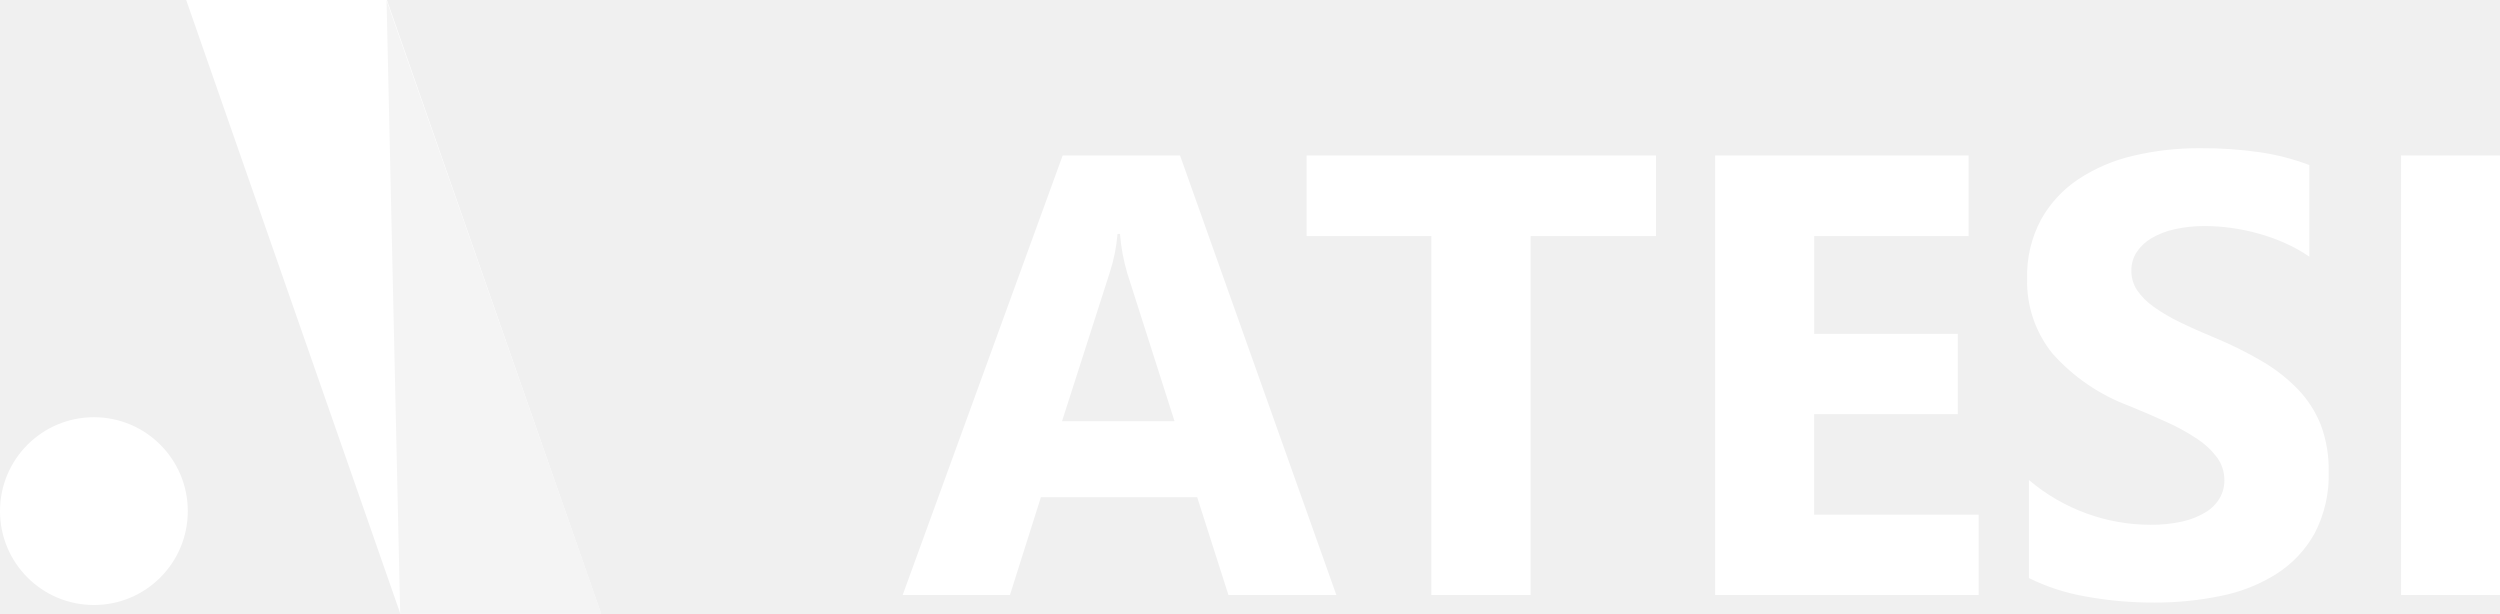
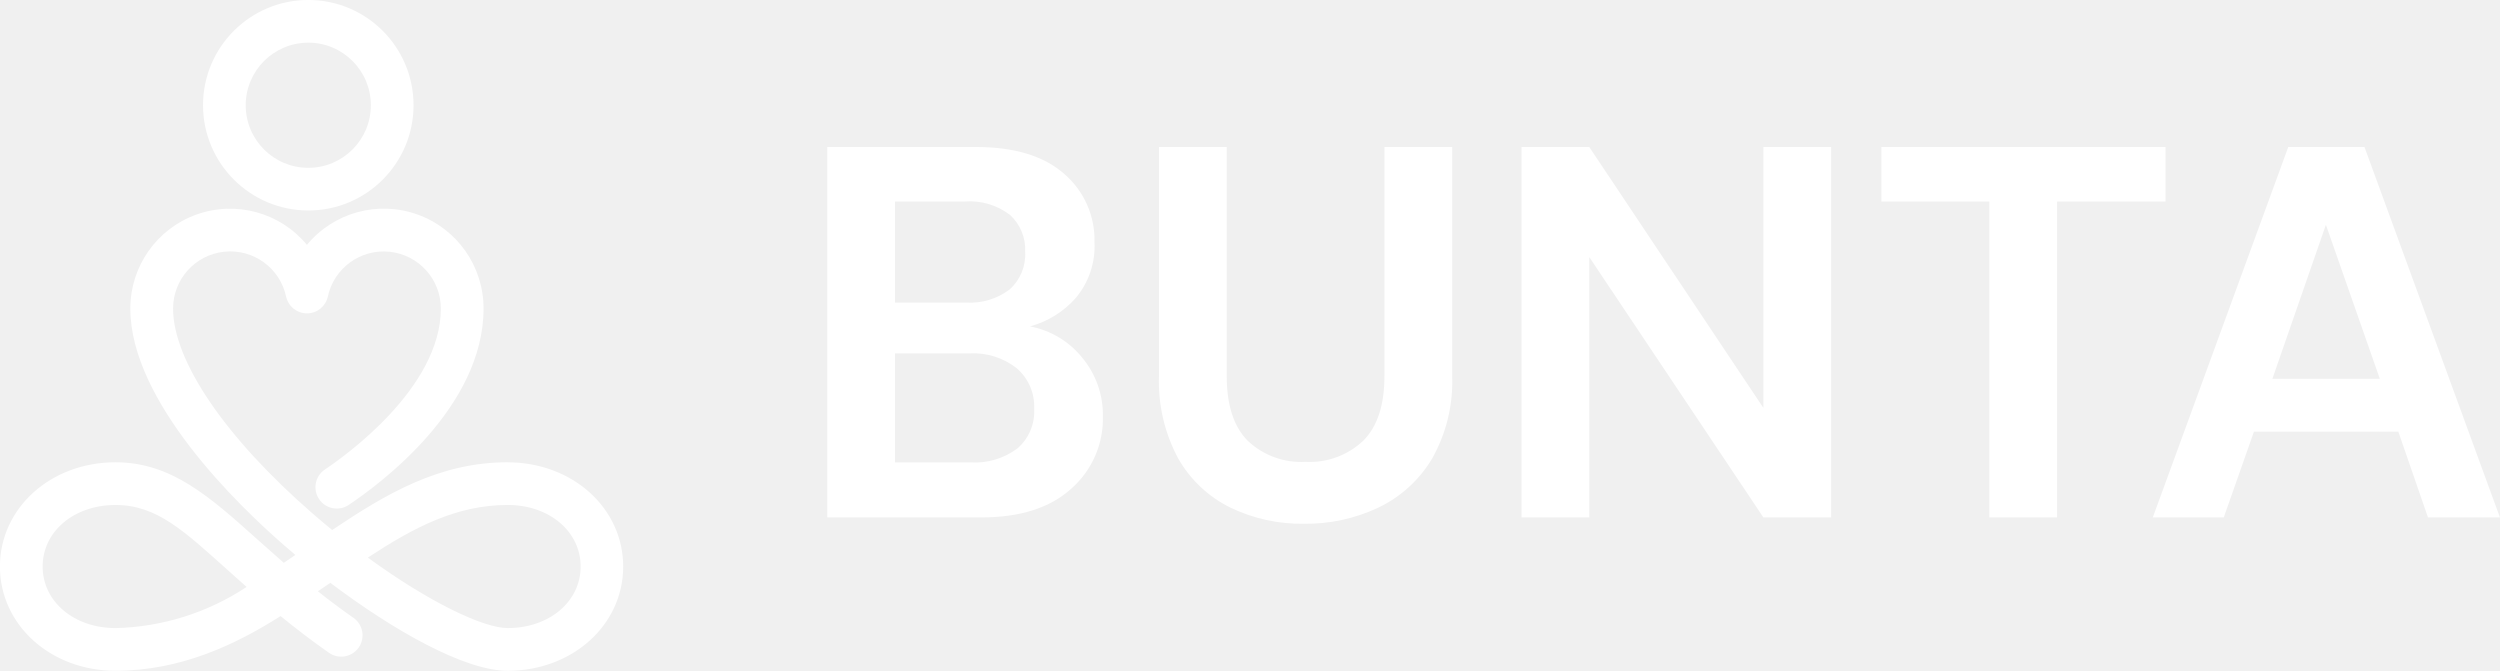
- <svg xmlns="http://www.w3.org/2000/svg" id="logo_atesi" width="150.588" height="36.958" viewBox="0 0 150.588 36.958">
-   <path id="Контур_142" data-name="Контур 142" d="M26.268,37.558h-6.5l-1.883-5.889H8.472L6.608,37.558H.146L9.783,11.086h7.07ZM16.521,27.091l-2.843-8.9a11.6,11.6,0,0,1-.443-2.381h-.148a10.1,10.1,0,0,1-.462,2.308l-2.88,8.972Zm29-11.15h-7.55V37.558H31.99V15.941H24.477V11.086H45.522ZM64.96,37.558H49.084V11.086H64.351v4.855h-9.3v5.889H63.7v4.837H55.047v6.055H64.96Zm3.027-1.015V30.635a11.351,11.351,0,0,0,3.489,2.021,11.215,11.215,0,0,0,3.8.674,8.433,8.433,0,0,0,1.966-.2,4.605,4.605,0,0,0,1.4-.563,2.456,2.456,0,0,0,.84-.849,2.119,2.119,0,0,0,.277-1.061,2.3,2.3,0,0,0-.443-1.385,4.767,4.767,0,0,0-1.209-1.126,12.635,12.635,0,0,0-1.818-1q-1.052-.48-2.271-.978A11.589,11.589,0,0,1,69.4,23.011a6.892,6.892,0,0,1-1.523-4.5,7.174,7.174,0,0,1,.831-3.554,7.055,7.055,0,0,1,2.261-2.446,10.139,10.139,0,0,1,3.314-1.412,17.026,17.026,0,0,1,3.987-.452,23.983,23.983,0,0,1,3.664.249,14.41,14.41,0,0,1,2.944.766v5.52a8.9,8.9,0,0,0-1.449-.812,11.481,11.481,0,0,0-1.615-.581,12.32,12.32,0,0,0-1.652-.342,11.693,11.693,0,0,0-1.56-.111,8.135,8.135,0,0,0-1.846.194,4.735,4.735,0,0,0-1.4.545,2.709,2.709,0,0,0-.886.84,1.991,1.991,0,0,0-.314,1.1A2.1,2.1,0,0,0,74.5,19.2a4.023,4.023,0,0,0,1,1,10.578,10.578,0,0,0,1.569.923q.923.452,2.086.932a23.243,23.243,0,0,1,2.852,1.412,10.139,10.139,0,0,1,2.169,1.689A6.58,6.58,0,0,1,85.562,27.3a7.6,7.6,0,0,1,.48,2.815,7.541,7.541,0,0,1-.84,3.72,6.819,6.819,0,0,1-2.28,2.437,9.886,9.886,0,0,1-3.351,1.338,19.363,19.363,0,0,1-4.034.406,22.428,22.428,0,0,1-4.144-.369A12.511,12.511,0,0,1,67.988,36.542Zm28.373,1.015H90.4V11.086h5.963Z" transform="translate(54.227 -1.72)" fill="#fff" />
-   <g id="Сгруппировать_53" data-name="Сгруппировать 53">
-     <g id="Сгруппировать_51" data-name="Сгруппировать 51" transform="translate(0 0)">
-       <path id="Контур_140" data-name="Контур 140" d="M-.215,3.387H11.876L24.768,40.336H12.677Z" transform="translate(11.43 -3.387)" fill="#fff" />
-       <circle id="Эллипс_43" data-name="Эллипс 43" cx="5.656" cy="5.656" r="5.656" transform="translate(0 25.131)" fill="#fff" />
+ <svg xmlns="http://www.w3.org/2000/svg" width="212.592" height="57.04" viewBox="0 0 212.592 57.04">
+   <g id="Сгруппировать_58" data-name="Сгруппировать 58" transform="translate(815.287 119)">
+     <g id="logo" transform="translate(-815.287 -119)">
+       <path id="Контур_138" data-name="Контур 138" d="M43.173,168.089c-5.81,0-10.328,2.676-14.927,5.761q-.836-.683-1.678-1.416c-7.42-6.458-11.85-12.969-11.85-17.415a4.86,4.86,0,0,1,9.611-1.025,1.815,1.815,0,0,0,3.549,0,4.86,4.86,0,0,1,9.61,1.025c0,6.772-8.23,12.6-9.881,13.7a1.815,1.815,0,0,0,2.013,3.02c2.7-1.8,11.5-8.319,11.5-16.722A8.482,8.482,0,0,0,26.1,149.6a8.483,8.483,0,0,0-15.017,5.417c0,7.9,9.159,16.726,13.1,20.153q.456.4.934.8l-.147.1-.837.569c-.77-.671-1.5-1.323-2.2-1.949-4.116-3.689-7.367-6.6-12.116-6.6-5.507,0-9.823,3.895-9.823,8.865s4.316,8.864,9.826,8.864,10.154-2.187,14.041-4.651c1.24,1.015,2.6,2.062,4.114,3.123a1.815,1.815,0,0,0,2.08-2.975c-1.084-.757-2.087-1.512-3.025-2.256q.445-.3.886-.6l.174-.119c5.3,4,11.391,7.48,15.078,7.48,5.509,0,9.826-3.893,9.826-8.864s-4.315-8.864-9.826-8.864Zm-33.347,14.1c-3.532,0-6.2-2.251-6.2-5.234s2.664-5.234,6.2-5.234,5.88,2.258,9.694,5.675c.47.422.952.854,1.451,1.295a21.111,21.111,0,0,1-11.145,3.5Zm33.349,0c-2.052,0-6.666-2.181-11.895-5.994,3.867-2.534,7.5-4.475,11.895-4.475,3.531,0,6.2,2.25,6.2,5.234S46.706,182.188,43.174,182.188Z" transform="translate(0 -128.779)" fill="#fff" />
+       <path id="Контур_139" data-name="Контур 139" d="M151.461,17.9a8.951,8.951,0,1,0-8.951-8.951A8.962,8.962,0,0,0,151.461,17.9Zm0-14.273a5.322,5.322,0,1,1-5.322,5.322A5.328,5.328,0,0,1,151.461,3.629Z" transform="translate(-125.246)" fill="#fff" />
    </g>
-     <path id="Контур_141" data-name="Контур 141" d="M2266.768,143.4l.821,36.936H2279.7Z" transform="translate(-2243.484 -143.382)" fill="#f4f4f4" />
+     <path id="Контур_152" data-name="Контур 152" d="M3.06,45V13.5H15.7q4.905,0,7.493,2.272A7.405,7.405,0,0,1,25.785,21.6a6.836,6.836,0,0,1-1.6,4.747A7.968,7.968,0,0,1,20.3,28.755a7.51,7.51,0,0,1,4.455,2.677A7.6,7.6,0,0,1,26.5,36.4a7.932,7.932,0,0,1-2.7,6.165Q21.105,45,16.155,45ZM8.82,26.73h6.03A5.556,5.556,0,0,0,18.585,25.6,3.99,3.99,0,0,0,19.89,22.41a3.984,3.984,0,0,0-1.282-3.128,5.616,5.616,0,0,0-3.847-1.147H8.82Zm0,13.59h6.435a6.01,6.01,0,0,0,3.983-1.193,4.14,4.14,0,0,0,1.417-3.352A4.3,4.3,0,0,0,19.17,32.31a5.988,5.988,0,0,0-4-1.26H8.82ZM43.6,45.54a13.98,13.98,0,0,1-6.255-1.373,10.39,10.39,0,0,1-4.432-4.162,13.757,13.757,0,0,1-1.642-7.065V13.5h5.76V32.985q0,3.69,1.778,5.49a6.612,6.612,0,0,0,4.927,1.8,6.628,6.628,0,0,0,4.905-1.8q1.8-1.8,1.8-5.49V13.5h5.76V32.94a13.322,13.322,0,0,1-1.71,7.065,10.715,10.715,0,0,1-4.567,4.162A14.412,14.412,0,0,1,43.6,45.54ZM62.1,45V13.5h5.76L82.665,35.685V13.5h5.76V45h-5.76L67.86,22.86V45Zm39.78,0V18.135H92.7V13.5h24.165v4.635H107.64V45Zm13.9,0,11.52-31.5h6.48L145.3,45h-6.12l-2.52-7.29H124.38L121.815,45Zm10.17-11.79h9.135L130.5,20.115Z" transform="translate(-748 -120)" fill="#fff" />
  </g>
</svg>
